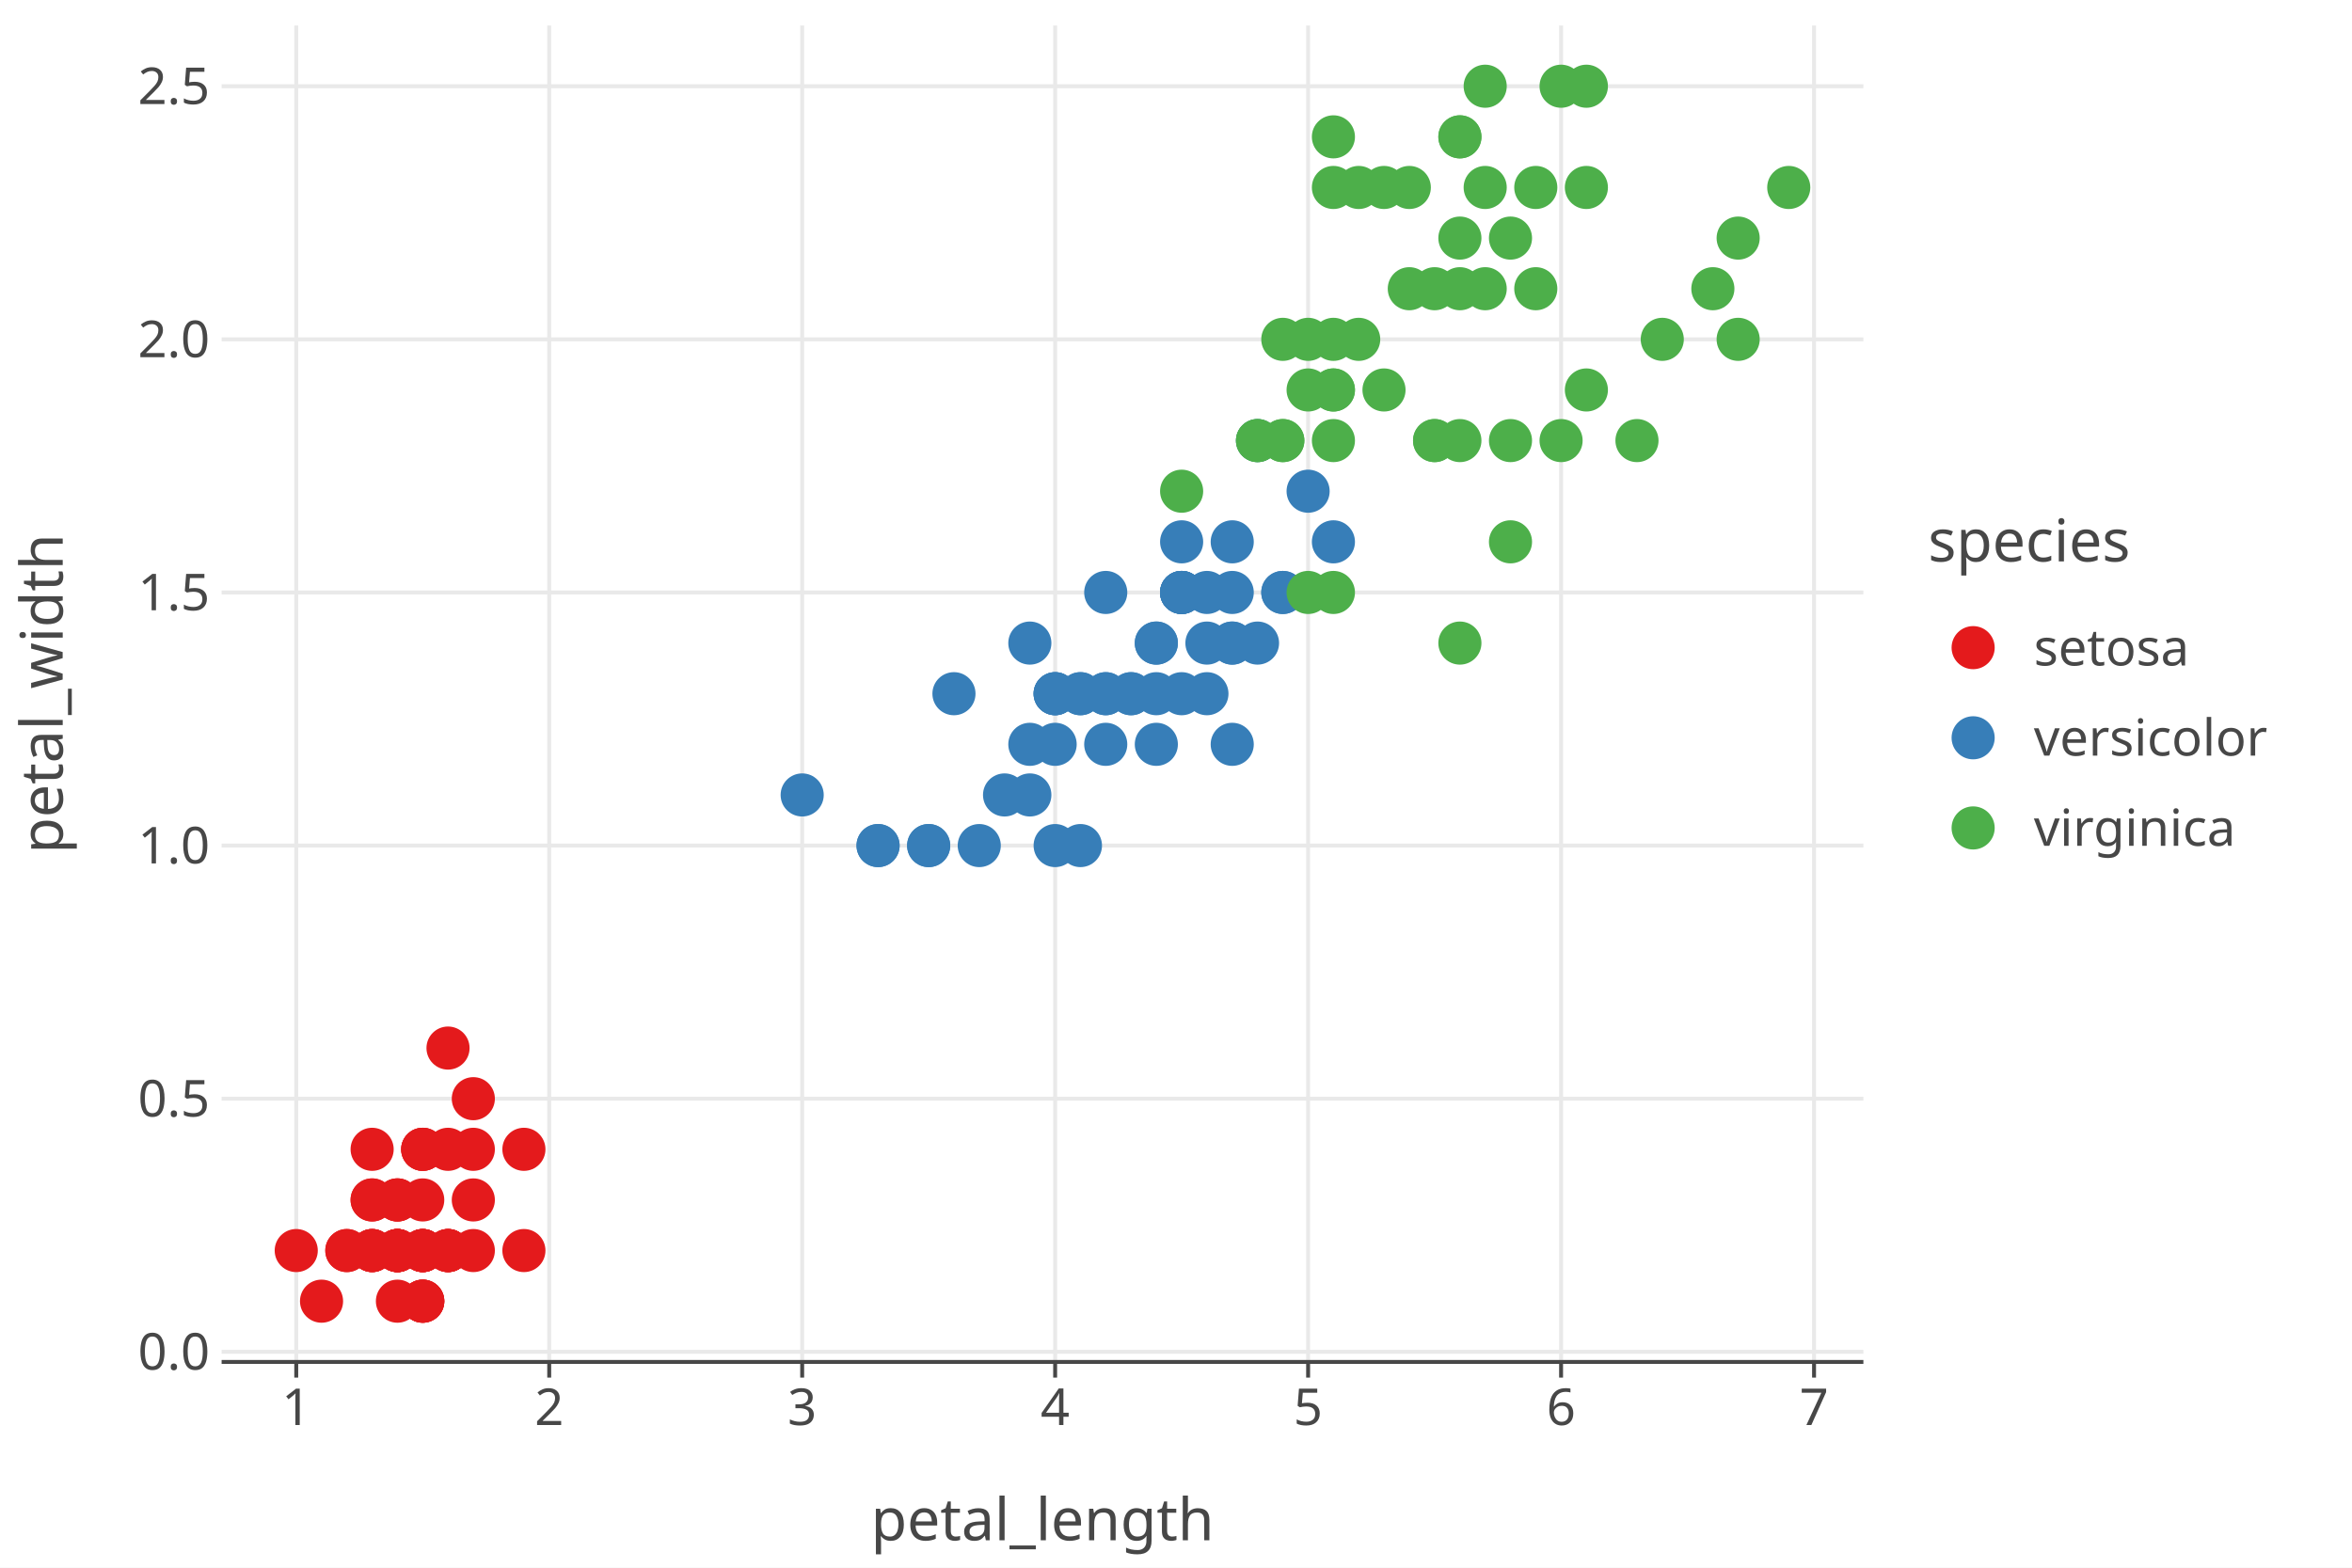
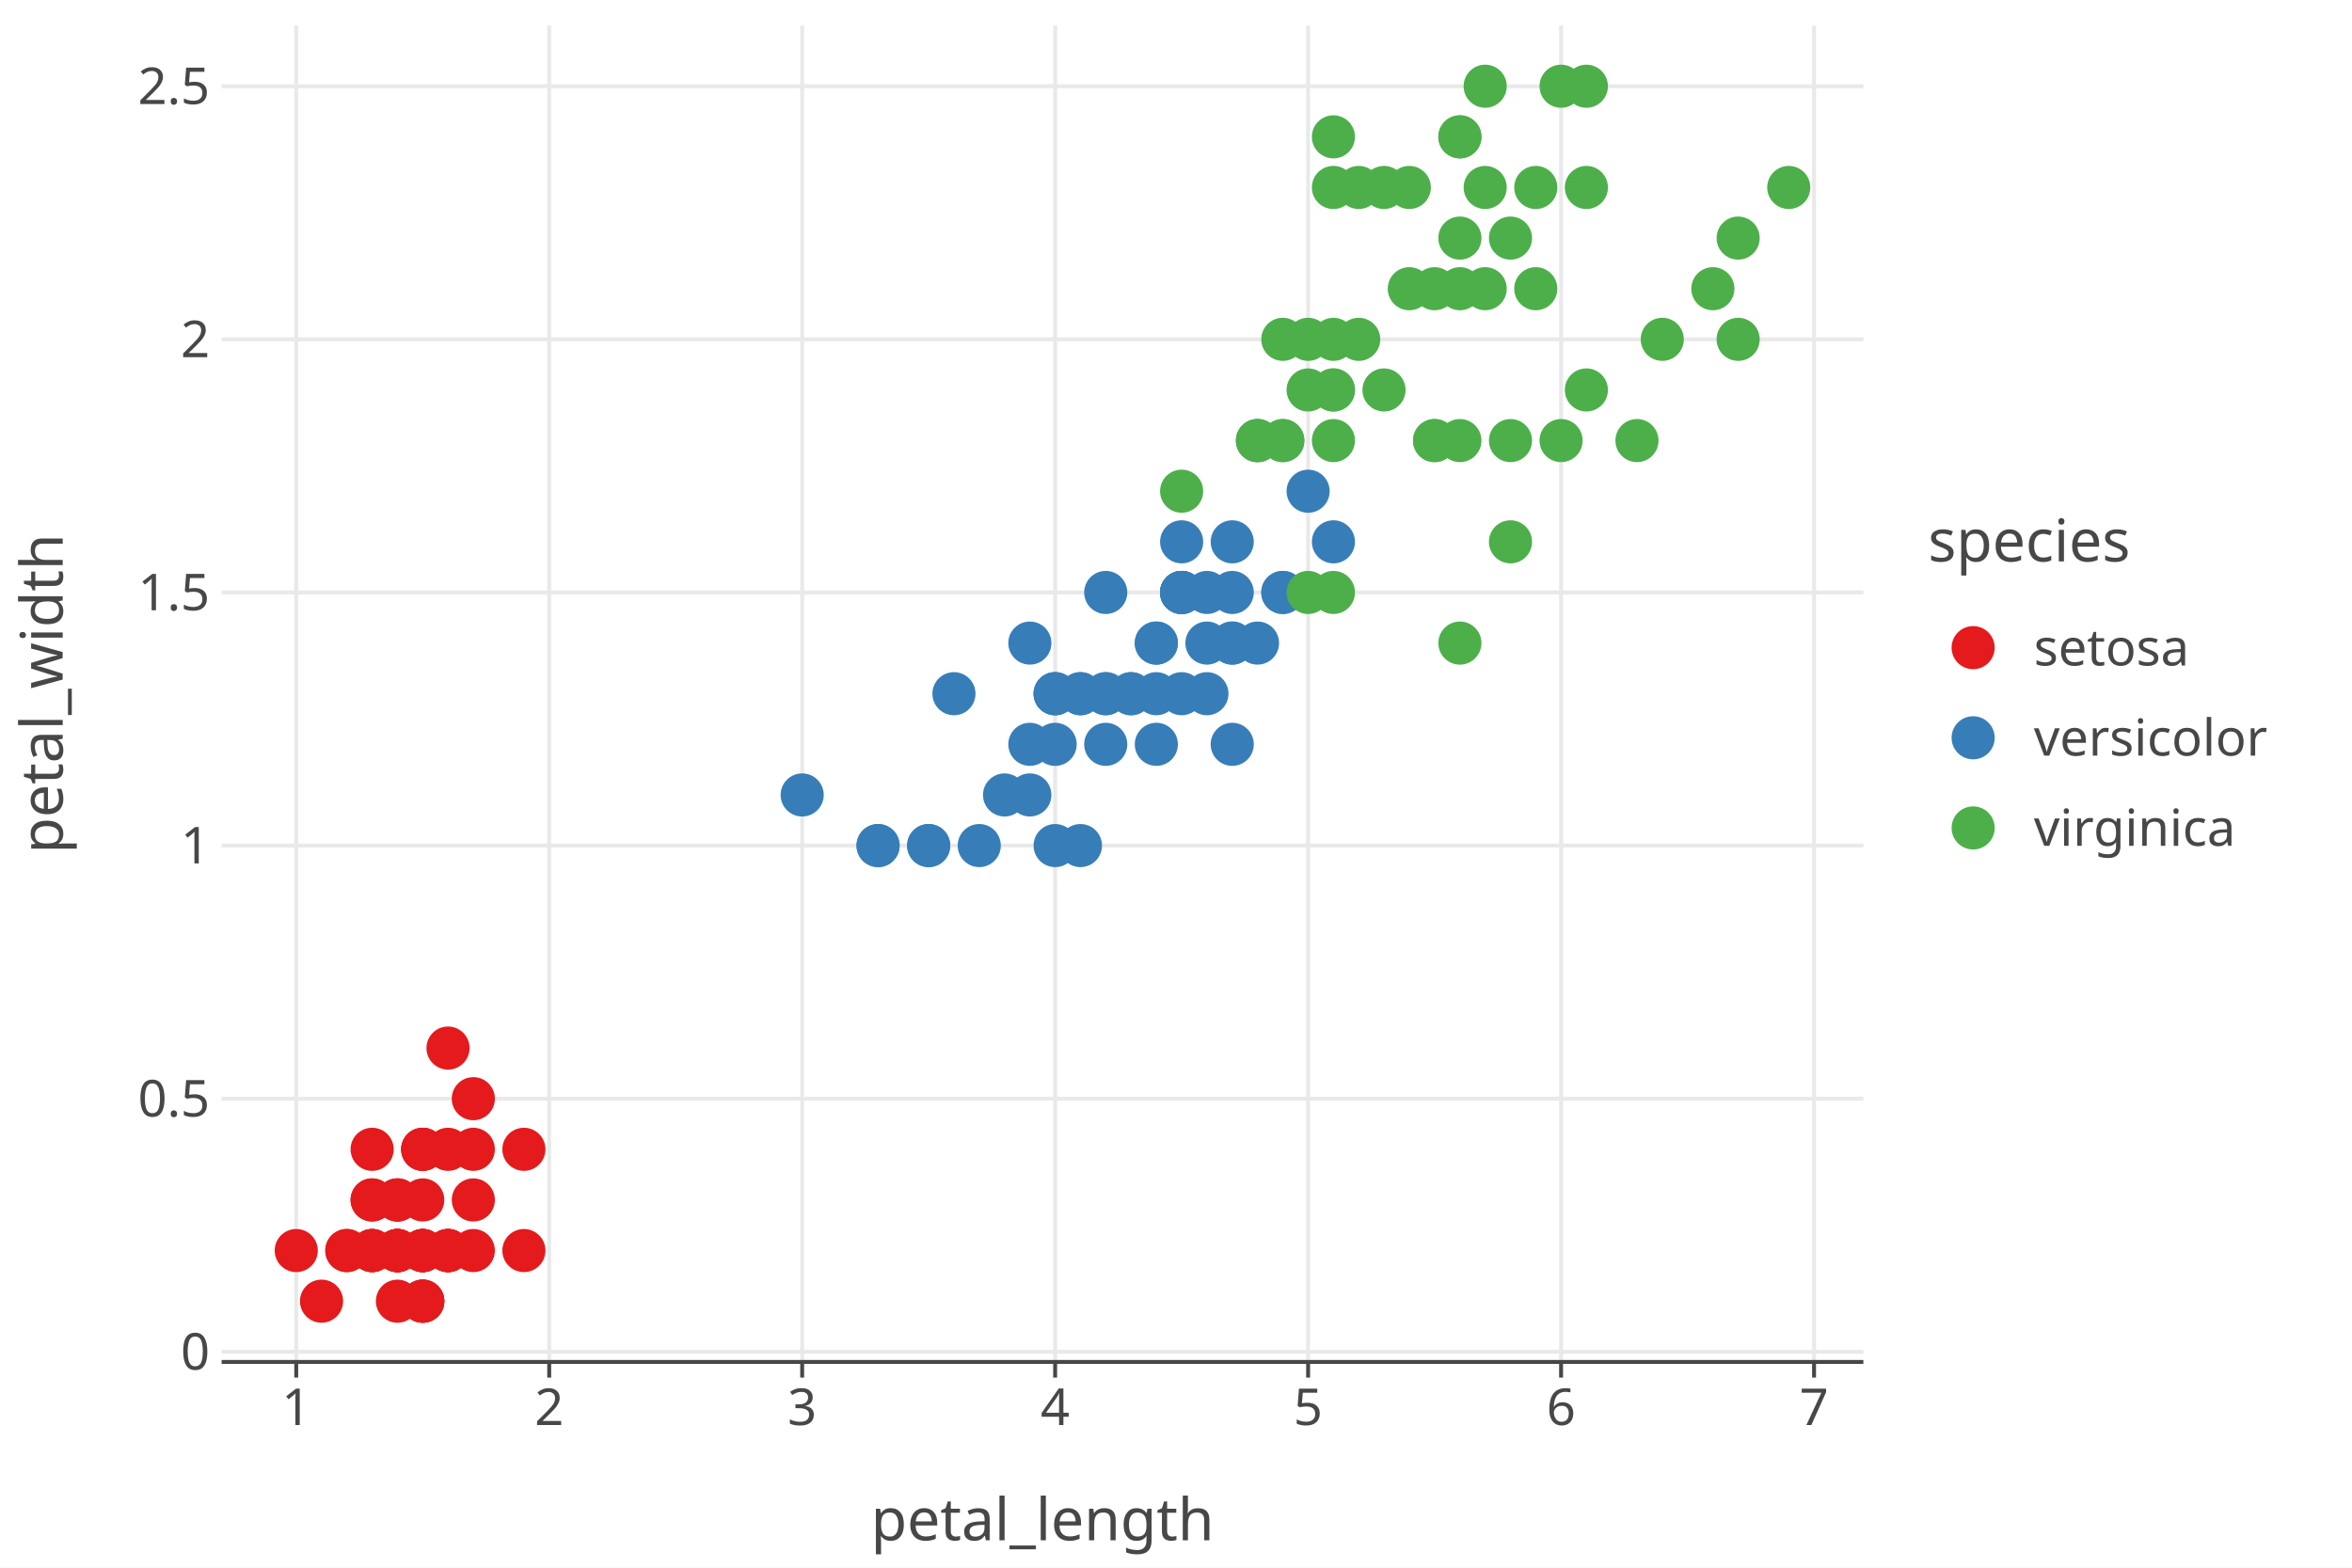
<svg xmlns="http://www.w3.org/2000/svg" display="block" class="plt-container" width="600.0" height="400.0">
  <style type="text/css">
  .plt-container {
   font-family: Lucida Grande, sans-serif;
   user-select: none;
   -webkit-user-select: none;
   -moz-user-select: none;
   -ms-user-select: none;
}
text {
   text-rendering: optimizeLegibility;
}
- #pXMF5iy .plot-title {
+ #pusLozx .plot-title {
fill: #474747;
font-weight: normal;
   font-style: normal;font-family: Lucida Grande, sans-serif;
font-size: 16.0px;

}
- #pXMF5iy .plot-subtitle {
+ #pusLozx .plot-subtitle {
fill: #474747;
font-weight: normal;
   font-style: normal;font-family: Lucida Grande, sans-serif;
font-size: 15.0px;

}
- #pXMF5iy .plot-caption {
- fill: #474747;
- font-weight: normal;
-    font-style: normal;font-family: Lucida Grande, sans-serif;
- font-size: 13.0px;
- 
- }
- #pXMF5iy .hyperlink-element {
+ #pusLozx .plot-caption {
+ fill: #474747;
+ font-weight: normal;
+    font-style: normal;font-family: Lucida Grande, sans-serif;
+ font-size: 13.0px;
+ 
+ }
+ #pusLozx .hyperlink-element {
fill: #118ed8;
font-weight: normal;
   font-style: normal;
}
- #pXMF5iy .legend-title {
+ #pusLozx .legend-title {
fill: #474747;
font-weight: normal;
   font-style: normal;font-family: Lucida Grande, sans-serif;
font-size: 15.0px;

}
- #pXMF5iy .legend-item {
- fill: #474747;
- font-weight: normal;
-    font-style: normal;font-family: Lucida Grande, sans-serif;
- font-size: 13.0px;
- 
- }
- #pXMF5iy .axis-title-x {
+ #pusLozx .legend-item {
+ fill: #474747;
+ font-weight: normal;
+    font-style: normal;font-family: Lucida Grande, sans-serif;
+ font-size: 13.0px;
+ 
+ }
+ #pusLozx .axis-title-x {
fill: #474747;
font-weight: normal;
   font-style: normal;font-family: Lucida Grande, sans-serif;
font-size: 15.0px;

}
- #pXMF5iy .axis-text-x {
- fill: #474747;
- font-weight: normal;
-    font-style: normal;font-family: Lucida Grande, sans-serif;
- font-size: 13.0px;
- 
- }
- #dBiliY1 .axis-tooltip-text-x {
+ #pusLozx .axis-text-x {
+ fill: #474747;
+ font-weight: normal;
+    font-style: normal;font-family: Lucida Grande, sans-serif;
+ font-size: 13.0px;
+ 
+ }
+ #dYIglUQ .axis-tooltip-text-x {
fill: #ffffff;
font-weight: normal;
   font-style: normal;font-family: Lucida Grande, sans-serif;
font-size: 13.0px;

}
- #pXMF5iy .axis-title-y {
+ #pusLozx .axis-title-y {
fill: #474747;
font-weight: normal;
   font-style: normal;font-family: Lucida Grande, sans-serif;
font-size: 15.0px;

}
- #pXMF5iy .axis-text-y {
- fill: #474747;
- font-weight: normal;
-    font-style: normal;font-family: Lucida Grande, sans-serif;
- font-size: 13.0px;
- 
- }
- #dBiliY1 .axis-tooltip-text-y {
+ #pusLozx .axis-text-y {
+ fill: #474747;
+ font-weight: normal;
+    font-style: normal;font-family: Lucida Grande, sans-serif;
+ font-size: 13.0px;
+ 
+ }
+ #dYIglUQ .axis-tooltip-text-y {
fill: #ffffff;
font-weight: normal;
   font-style: normal;font-family: Lucida Grande, sans-serif;
font-size: 13.0px;

}
- #pXMF5iy .facet-strip-text-x {
- fill: #474747;
- font-weight: normal;
-    font-style: normal;font-family: Lucida Grande, sans-serif;
- font-size: 13.0px;
- 
- }
- #pXMF5iy .facet-strip-text-y {
- fill: #474747;
- font-weight: normal;
-    font-style: normal;font-family: Lucida Grande, sans-serif;
- font-size: 13.0px;
- 
- }
- #dBiliY1 .tooltip-text {
- fill: #474747;
- font-weight: normal;
-    font-style: normal;font-family: Lucida Grande, sans-serif;
- font-size: 13.0px;
- 
- }
- #dBiliY1 .tooltip-title {
+ #pusLozx .facet-strip-text-x {
+ fill: #474747;
+ font-weight: normal;
+    font-style: normal;font-family: Lucida Grande, sans-serif;
+ font-size: 13.0px;
+ 
+ }
+ #pusLozx .facet-strip-text-y {
+ fill: #474747;
+ font-weight: normal;
+    font-style: normal;font-family: Lucida Grande, sans-serif;
+ font-size: 13.0px;
+ 
+ }
+ #dYIglUQ .tooltip-text {
+ fill: #474747;
+ font-weight: normal;
+    font-style: normal;font-family: Lucida Grande, sans-serif;
+ font-size: 13.0px;
+ 
+ }
+ #dYIglUQ .tooltip-title {
fill: #474747;
font-weight: bold;
   font-style: normal;font-family: Lucida Grande, sans-serif;
font-size: 13.0px;

}
- #dBiliY1 .tooltip-label {
+ #dYIglUQ .tooltip-label {
fill: #474747;
font-weight: bold;
   font-style: normal;font-family: Lucida Grande, sans-serif;
font-size: 13.0px;

}

  </style>
-   <g id="pXMF5iy">
+   <g id="pusLozx">
    <path fill-rule="evenodd" fill="rgb(255,255,255)" fill-opacity="1.0" d="M0.0 0.0 L0.0 400.0 L600.0 400.0 L600.0 0.0 Z">
    </path>
    <g transform="translate(29.5 6.5 ) ">
      <g>
        <g transform="translate(27.0347 0.0 ) ">
          <g>
            <line x1="19.037" y1="0.0" x2="19.037" y2="341.0" stroke="rgb(233,233,233)" stroke-opacity="1.0" stroke-width="1.0" fill="none">
            </line>
            <line x1="83.57" y1="0.0" x2="83.57" y2="341.0" stroke="rgb(233,233,233)" stroke-opacity="1.0" stroke-width="1.0" fill="none">
            </line>
            <line x1="148.102" y1="0.0" x2="148.102" y2="341.0" stroke="rgb(233,233,233)" stroke-opacity="1.0" stroke-width="1.0" fill="none">
            </line>
            <line x1="212.635" y1="0.0" x2="212.635" y2="341.0" stroke="rgb(233,233,233)" stroke-opacity="1.0" stroke-width="1.0" fill="none">
            </line>
            <line x1="277.168" y1="0.0" x2="277.168" y2="341.0" stroke="rgb(233,233,233)" stroke-opacity="1.0" stroke-width="1.0" fill="none">
            </line>
            <line x1="341.7" y1="0.0" x2="341.7" y2="341.0" stroke="rgb(233,233,233)" stroke-opacity="1.0" stroke-width="1.0" fill="none">
            </line>
            <line x1="406.233" y1="0.0" x2="406.233" y2="341.0" stroke="rgb(233,233,233)" stroke-opacity="1.0" stroke-width="1.0" fill="none">
            </line>
          </g>
        </g>
        <g transform="translate(27.0347 0.0 ) ">
          <g>
            <line x1="0.0" y1="338.417" x2="418.817" y2="338.417" stroke="rgb(233,233,233)" stroke-opacity="1.0" stroke-width="1.0" fill="none">
            </line>
            <line x1="0.0" y1="273.833" x2="418.817" y2="273.833" stroke="rgb(233,233,233)" stroke-opacity="1.0" stroke-width="1.0" fill="none">
            </line>
            <line x1="0.0" y1="209.25" x2="418.817" y2="209.25" stroke="rgb(233,233,233)" stroke-opacity="1.0" stroke-width="1.0" fill="none">
            </line>
            <line x1="0.0" y1="144.667" x2="418.817" y2="144.667" stroke="rgb(233,233,233)" stroke-opacity="1.0" stroke-width="1.0" fill="none">
            </line>
            <line x1="0.0" y1="80.083" x2="418.817" y2="80.083" stroke="rgb(233,233,233)" stroke-opacity="1.0" stroke-width="1.0" fill="none">
            </line>
            <line x1="0.0" y1="15.5" x2="418.817" y2="15.5" stroke="rgb(233,233,233)" stroke-opacity="1.0" stroke-width="1.0" fill="none">
            </line>
          </g>
        </g>
      </g>
-       <g clip-path="url(#c2r52Ez)" clip-bounds-jfx="[rect (27.035, 0.0), (418.817, 341.0)]">
+       <g clip-path="url(#cFHnODW)" clip-bounds-jfx="[rect (27.035, 0.0), (418.817, 341.0)]">
        <g transform="translate(27.0347 0.0 ) ">
          <g>
            <g>
              <g>
                <g>
                  <circle fill="#e41a1c" stroke="#e41a1c" stroke-opacity="0.0" stroke-width="0.0" cx="44.85" cy="312.583" r="5.5" />
                  <circle fill="#e41a1c" stroke="#e41a1c" stroke-opacity="0.0" stroke-width="0.0" cx="44.85" cy="312.583" r="5.5" />
                  <circle fill="#e41a1c" stroke="#e41a1c" stroke-opacity="0.0" stroke-width="0.0" cx="38.397" cy="312.583" r="5.5" />
                  <circle fill="#e41a1c" stroke="#e41a1c" stroke-opacity="0.0" stroke-width="0.0" cx="51.303" cy="312.583" r="5.5" />
                  <circle fill="#e41a1c" stroke="#e41a1c" stroke-opacity="0.0" stroke-width="0.0" cx="44.85" cy="312.583" r="5.5" />
                  <circle fill="#e41a1c" stroke="#e41a1c" stroke-opacity="0.0" stroke-width="0.0" cx="64.21" cy="286.75" r="5.5" />
                  <circle fill="#e41a1c" stroke="#e41a1c" stroke-opacity="0.0" stroke-width="0.0" cx="44.85" cy="299.667" r="5.5" />
                  <circle fill="#e41a1c" stroke="#e41a1c" stroke-opacity="0.0" stroke-width="0.0" cx="51.303" cy="312.583" r="5.5" />
                  <circle fill="#e41a1c" stroke="#e41a1c" stroke-opacity="0.0" stroke-width="0.0" cx="44.85" cy="312.583" r="5.5" />
                  <circle fill="#e41a1c" stroke="#e41a1c" stroke-opacity="0.0" stroke-width="0.0" cx="51.303" cy="325.5" r="5.5" />
                  <circle fill="#e41a1c" stroke="#e41a1c" stroke-opacity="0.0" stroke-width="0.0" cx="51.303" cy="312.583" r="5.5" />
                  <circle fill="#e41a1c" stroke="#e41a1c" stroke-opacity="0.0" stroke-width="0.0" cx="57.757" cy="312.583" r="5.5" />
                  <circle fill="#e41a1c" stroke="#e41a1c" stroke-opacity="0.0" stroke-width="0.0" cx="44.85" cy="325.5" r="5.5" />
                  <circle fill="#e41a1c" stroke="#e41a1c" stroke-opacity="0.0" stroke-width="0.0" cx="25.49" cy="325.5" r="5.5" />
                  <circle fill="#e41a1c" stroke="#e41a1c" stroke-opacity="0.0" stroke-width="0.0" cx="31.944" cy="312.583" r="5.5" />
                  <circle fill="#e41a1c" stroke="#e41a1c" stroke-opacity="0.0" stroke-width="0.0" cx="51.303" cy="286.75" r="5.5" />
                  <circle fill="#e41a1c" stroke="#e41a1c" stroke-opacity="0.0" stroke-width="0.0" cx="38.397" cy="286.75" r="5.5" />
                  <circle fill="#e41a1c" stroke="#e41a1c" stroke-opacity="0.0" stroke-width="0.0" cx="44.85" cy="299.667" r="5.5" />
                  <circle fill="#e41a1c" stroke="#e41a1c" stroke-opacity="0.0" stroke-width="0.0" cx="64.21" cy="299.667" r="5.5" />
                  <circle fill="#e41a1c" stroke="#e41a1c" stroke-opacity="0.0" stroke-width="0.0" cx="51.303" cy="299.667" r="5.5" />
                  <circle fill="#e41a1c" stroke="#e41a1c" stroke-opacity="0.0" stroke-width="0.0" cx="64.21" cy="312.583" r="5.5" />
                  <circle fill="#e41a1c" stroke="#e41a1c" stroke-opacity="0.0" stroke-width="0.0" cx="51.303" cy="286.75" r="5.5" />
                  <circle fill="#e41a1c" stroke="#e41a1c" stroke-opacity="0.0" stroke-width="0.0" cx="19.037" cy="312.583" r="5.5" />
                  <circle fill="#e41a1c" stroke="#e41a1c" stroke-opacity="0.0" stroke-width="0.0" cx="64.21" cy="273.833" r="5.5" />
                  <circle fill="#e41a1c" stroke="#e41a1c" stroke-opacity="0.0" stroke-width="0.0" cx="77.116" cy="312.583" r="5.5" />
                  <circle fill="#e41a1c" stroke="#e41a1c" stroke-opacity="0.0" stroke-width="0.0" cx="57.757" cy="312.583" r="5.5" />
                  <circle fill="#e41a1c" stroke="#e41a1c" stroke-opacity="0.0" stroke-width="0.0" cx="57.757" cy="286.75" r="5.5" />
                  <circle fill="#e41a1c" stroke="#e41a1c" stroke-opacity="0.0" stroke-width="0.0" cx="51.303" cy="312.583" r="5.5" />
                  <circle fill="#e41a1c" stroke="#e41a1c" stroke-opacity="0.0" stroke-width="0.0" cx="44.85" cy="312.583" r="5.5" />
                  <circle fill="#e41a1c" stroke="#e41a1c" stroke-opacity="0.0" stroke-width="0.0" cx="57.757" cy="312.583" r="5.5" />
                  <circle fill="#e41a1c" stroke="#e41a1c" stroke-opacity="0.0" stroke-width="0.0" cx="57.757" cy="312.583" r="5.5" />
                  <circle fill="#e41a1c" stroke="#e41a1c" stroke-opacity="0.0" stroke-width="0.0" cx="51.303" cy="286.75" r="5.5" />
                  <circle fill="#e41a1c" stroke="#e41a1c" stroke-opacity="0.0" stroke-width="0.0" cx="51.303" cy="325.5" r="5.5" />
                  <circle fill="#e41a1c" stroke="#e41a1c" stroke-opacity="0.0" stroke-width="0.0" cx="44.85" cy="312.583" r="5.5" />
                  <circle fill="#e41a1c" stroke="#e41a1c" stroke-opacity="0.0" stroke-width="0.0" cx="51.303" cy="325.5" r="5.5" />
                  <circle fill="#e41a1c" stroke="#e41a1c" stroke-opacity="0.0" stroke-width="0.0" cx="31.944" cy="312.583" r="5.5" />
                  <circle fill="#e41a1c" stroke="#e41a1c" stroke-opacity="0.0" stroke-width="0.0" cx="38.397" cy="312.583" r="5.5" />
                  <circle fill="#e41a1c" stroke="#e41a1c" stroke-opacity="0.0" stroke-width="0.0" cx="51.303" cy="325.5" r="5.5" />
                  <circle fill="#e41a1c" stroke="#e41a1c" stroke-opacity="0.0" stroke-width="0.0" cx="38.397" cy="312.583" r="5.5" />
                  <circle fill="#e41a1c" stroke="#e41a1c" stroke-opacity="0.0" stroke-width="0.0" cx="51.303" cy="312.583" r="5.5" />
                  <circle fill="#e41a1c" stroke="#e41a1c" stroke-opacity="0.0" stroke-width="0.0" cx="38.397" cy="299.667" r="5.5" />
                  <circle fill="#e41a1c" stroke="#e41a1c" stroke-opacity="0.0" stroke-width="0.0" cx="38.397" cy="299.667" r="5.5" />
                  <circle fill="#e41a1c" stroke="#e41a1c" stroke-opacity="0.0" stroke-width="0.0" cx="38.397" cy="312.583" r="5.5" />
                  <circle fill="#e41a1c" stroke="#e41a1c" stroke-opacity="0.0" stroke-width="0.0" cx="57.757" cy="260.917" r="5.5" />
                  <circle fill="#e41a1c" stroke="#e41a1c" stroke-opacity="0.0" stroke-width="0.0" cx="77.116" cy="286.75" r="5.5" />
                  <circle fill="#e41a1c" stroke="#e41a1c" stroke-opacity="0.0" stroke-width="0.0" cx="44.85" cy="299.667" r="5.5" />
                  <circle fill="#e41a1c" stroke="#e41a1c" stroke-opacity="0.0" stroke-width="0.0" cx="57.757" cy="312.583" r="5.5" />
                  <circle fill="#e41a1c" stroke="#e41a1c" stroke-opacity="0.0" stroke-width="0.0" cx="44.85" cy="312.583" r="5.5" />
                  <circle fill="#e41a1c" stroke="#e41a1c" stroke-opacity="0.0" stroke-width="0.0" cx="51.303" cy="312.583" r="5.5" />
                  <circle fill="#e41a1c" stroke="#e41a1c" stroke-opacity="0.0" stroke-width="0.0" cx="44.85" cy="312.583" r="5.5" />
                  <circle fill="#377eb8" stroke="#377eb8" stroke-opacity="0.0" stroke-width="0.0" cx="257.808" cy="157.583" r="5.5" />
                  <circle fill="#377eb8" stroke="#377eb8" stroke-opacity="0.0" stroke-width="0.0" cx="244.901" cy="144.667" r="5.5" />
                  <circle fill="#377eb8" stroke="#377eb8" stroke-opacity="0.0" stroke-width="0.0" cx="270.714" cy="144.667" r="5.5" />
                  <circle fill="#377eb8" stroke="#377eb8" stroke-opacity="0.0" stroke-width="0.0" cx="212.635" cy="170.5" r="5.5" />
                  <circle fill="#377eb8" stroke="#377eb8" stroke-opacity="0.0" stroke-width="0.0" cx="251.355" cy="144.667" r="5.5" />
                  <circle fill="#377eb8" stroke="#377eb8" stroke-opacity="0.0" stroke-width="0.0" cx="244.901" cy="170.5" r="5.5" />
                  <circle fill="#377eb8" stroke="#377eb8" stroke-opacity="0.0" stroke-width="0.0" cx="257.808" cy="131.75" r="5.5" />
                  <circle fill="#377eb8" stroke="#377eb8" stroke-opacity="0.0" stroke-width="0.0" cx="167.462" cy="209.25" r="5.5" />
                  <circle fill="#377eb8" stroke="#377eb8" stroke-opacity="0.0" stroke-width="0.0" cx="251.355" cy="170.5" r="5.5" />
                  <circle fill="#377eb8" stroke="#377eb8" stroke-opacity="0.0" stroke-width="0.0" cx="206.182" cy="157.583" r="5.5" />
                  <circle fill="#377eb8" stroke="#377eb8" stroke-opacity="0.0" stroke-width="0.0" cx="180.369" cy="209.25" r="5.5" />
                  <circle fill="#377eb8" stroke="#377eb8" stroke-opacity="0.0" stroke-width="0.0" cx="225.542" cy="144.667" r="5.5" />
                  <circle fill="#377eb8" stroke="#377eb8" stroke-opacity="0.0" stroke-width="0.0" cx="212.635" cy="209.25" r="5.5" />
                  <circle fill="#377eb8" stroke="#377eb8" stroke-opacity="0.0" stroke-width="0.0" cx="257.808" cy="157.583" r="5.5" />
                  <circle fill="#377eb8" stroke="#377eb8" stroke-opacity="0.0" stroke-width="0.0" cx="186.822" cy="170.5" r="5.5" />
                  <circle fill="#377eb8" stroke="#377eb8" stroke-opacity="0.0" stroke-width="0.0" cx="238.448" cy="157.583" r="5.5" />
                  <circle fill="#377eb8" stroke="#377eb8" stroke-opacity="0.0" stroke-width="0.0" cx="244.901" cy="144.667" r="5.5" />
                  <circle fill="#377eb8" stroke="#377eb8" stroke-opacity="0.0" stroke-width="0.0" cx="219.088" cy="209.25" r="5.5" />
                  <circle fill="#377eb8" stroke="#377eb8" stroke-opacity="0.0" stroke-width="0.0" cx="244.901" cy="144.667" r="5.5" />
                  <circle fill="#377eb8" stroke="#377eb8" stroke-opacity="0.0" stroke-width="0.0" cx="206.182" cy="196.333" r="5.5" />
                  <circle fill="#377eb8" stroke="#377eb8" stroke-opacity="0.0" stroke-width="0.0" cx="264.261" cy="105.917" r="5.5" />
                  <circle fill="#377eb8" stroke="#377eb8" stroke-opacity="0.0" stroke-width="0.0" cx="212.635" cy="170.5" r="5.5" />
                  <circle fill="#377eb8" stroke="#377eb8" stroke-opacity="0.0" stroke-width="0.0" cx="270.714" cy="144.667" r="5.5" />
                  <circle fill="#377eb8" stroke="#377eb8" stroke-opacity="0.0" stroke-width="0.0" cx="257.808" cy="183.417" r="5.5" />
                  <circle fill="#377eb8" stroke="#377eb8" stroke-opacity="0.0" stroke-width="0.0" cx="231.995" cy="170.5" r="5.5" />
                  <circle fill="#377eb8" stroke="#377eb8" stroke-opacity="0.0" stroke-width="0.0" cx="238.448" cy="157.583" r="5.5" />
                  <circle fill="#377eb8" stroke="#377eb8" stroke-opacity="0.0" stroke-width="0.0" cx="264.261" cy="157.583" r="5.5" />
                  <circle fill="#377eb8" stroke="#377eb8" stroke-opacity="0.0" stroke-width="0.0" cx="277.168" cy="118.833" r="5.5" />
                  <circle fill="#377eb8" stroke="#377eb8" stroke-opacity="0.0" stroke-width="0.0" cx="244.901" cy="144.667" r="5.5" />
                  <circle fill="#377eb8" stroke="#377eb8" stroke-opacity="0.0" stroke-width="0.0" cx="180.369" cy="209.25" r="5.5" />
                  <circle fill="#377eb8" stroke="#377eb8" stroke-opacity="0.0" stroke-width="0.0" cx="199.729" cy="196.333" r="5.5" />
                  <circle fill="#377eb8" stroke="#377eb8" stroke-opacity="0.0" stroke-width="0.0" cx="193.275" cy="209.25" r="5.5" />
                  <circle fill="#377eb8" stroke="#377eb8" stroke-opacity="0.0" stroke-width="0.0" cx="206.182" cy="183.417" r="5.5" />
                  <circle fill="#377eb8" stroke="#377eb8" stroke-opacity="0.0" stroke-width="0.0" cx="283.621" cy="131.75" r="5.5" />
                  <circle fill="#377eb8" stroke="#377eb8" stroke-opacity="0.0" stroke-width="0.0" cx="244.901" cy="144.667" r="5.5" />
                  <circle fill="#377eb8" stroke="#377eb8" stroke-opacity="0.0" stroke-width="0.0" cx="244.901" cy="131.75" r="5.5" />
                  <circle fill="#377eb8" stroke="#377eb8" stroke-opacity="0.0" stroke-width="0.0" cx="257.808" cy="144.667" r="5.5" />
                  <circle fill="#377eb8" stroke="#377eb8" stroke-opacity="0.0" stroke-width="0.0" cx="238.448" cy="170.5" r="5.5" />
                  <circle fill="#377eb8" stroke="#377eb8" stroke-opacity="0.0" stroke-width="0.0" cx="219.088" cy="170.5" r="5.5" />
                  <circle fill="#377eb8" stroke="#377eb8" stroke-opacity="0.0" stroke-width="0.0" cx="212.635" cy="170.5" r="5.5" />
                  <circle fill="#377eb8" stroke="#377eb8" stroke-opacity="0.0" stroke-width="0.0" cx="238.448" cy="183.417" r="5.5" />
                  <circle fill="#377eb8" stroke="#377eb8" stroke-opacity="0.0" stroke-width="0.0" cx="251.355" cy="157.583" r="5.5" />
                  <circle fill="#377eb8" stroke="#377eb8" stroke-opacity="0.0" stroke-width="0.0" cx="212.635" cy="183.417" r="5.5" />
                  <circle fill="#377eb8" stroke="#377eb8" stroke-opacity="0.0" stroke-width="0.0" cx="167.462" cy="209.25" r="5.5" />
                  <circle fill="#377eb8" stroke="#377eb8" stroke-opacity="0.0" stroke-width="0.0" cx="225.542" cy="170.5" r="5.5" />
                  <circle fill="#377eb8" stroke="#377eb8" stroke-opacity="0.0" stroke-width="0.0" cx="225.542" cy="183.417" r="5.5" />
                  <circle fill="#377eb8" stroke="#377eb8" stroke-opacity="0.0" stroke-width="0.0" cx="225.542" cy="170.5" r="5.5" />
                  <circle fill="#377eb8" stroke="#377eb8" stroke-opacity="0.0" stroke-width="0.0" cx="231.995" cy="170.5" r="5.5" />
                  <circle fill="#377eb8" stroke="#377eb8" stroke-opacity="0.0" stroke-width="0.0" cx="148.102" cy="196.333" r="5.5" />
                  <circle fill="#377eb8" stroke="#377eb8" stroke-opacity="0.0" stroke-width="0.0" cx="219.088" cy="170.5" r="5.5" />
                  <circle fill="#4daf4a" stroke="#4daf4a" stroke-opacity="0.0" stroke-width="0.0" cx="341.7" cy="15.5" r="5.5" />
                  <circle fill="#4daf4a" stroke="#4daf4a" stroke-opacity="0.0" stroke-width="0.0" cx="283.621" cy="93" r="5.5" />
                  <circle fill="#4daf4a" stroke="#4daf4a" stroke-opacity="0.0" stroke-width="0.0" cx="335.247" cy="67.167" r="5.5" />
                  <circle fill="#4daf4a" stroke="#4daf4a" stroke-opacity="0.0" stroke-width="0.0" cx="315.887" cy="105.917" r="5.5" />
                  <circle fill="#4daf4a" stroke="#4daf4a" stroke-opacity="0.0" stroke-width="0.0" cx="328.794" cy="54.25" r="5.5" />
                  <circle fill="#4daf4a" stroke="#4daf4a" stroke-opacity="0.0" stroke-width="0.0" cx="380.42" cy="67.167" r="5.5" />
                  <circle fill="#4daf4a" stroke="#4daf4a" stroke-opacity="0.0" stroke-width="0.0" cx="244.901" cy="118.833" r="5.5" />
                  <circle fill="#4daf4a" stroke="#4daf4a" stroke-opacity="0.0" stroke-width="0.0" cx="361.06" cy="105.917" r="5.5" />
                  <circle fill="#4daf4a" stroke="#4daf4a" stroke-opacity="0.0" stroke-width="0.0" cx="328.794" cy="105.917" r="5.5" />
                  <circle fill="#4daf4a" stroke="#4daf4a" stroke-opacity="0.0" stroke-width="0.0" cx="348.154" cy="15.5" r="5.5" />
                  <circle fill="#4daf4a" stroke="#4daf4a" stroke-opacity="0.0" stroke-width="0.0" cx="283.621" cy="80.083" r="5.5" />
                  <circle fill="#4daf4a" stroke="#4daf4a" stroke-opacity="0.0" stroke-width="0.0" cx="296.527" cy="93" r="5.5" />
                  <circle fill="#4daf4a" stroke="#4daf4a" stroke-opacity="0.0" stroke-width="0.0" cx="309.434" cy="67.167" r="5.5" />
                  <circle fill="#4daf4a" stroke="#4daf4a" stroke-opacity="0.0" stroke-width="0.0" cx="277.168" cy="80.083" r="5.5" />
                  <circle fill="#4daf4a" stroke="#4daf4a" stroke-opacity="0.0" stroke-width="0.0" cx="283.621" cy="28.417" r="5.5" />
                  <circle fill="#4daf4a" stroke="#4daf4a" stroke-opacity="0.0" stroke-width="0.0" cx="296.527" cy="41.333" r="5.5" />
                  <circle fill="#4daf4a" stroke="#4daf4a" stroke-opacity="0.0" stroke-width="0.0" cx="309.434" cy="105.917" r="5.5" />
                  <circle fill="#4daf4a" stroke="#4daf4a" stroke-opacity="0.0" stroke-width="0.0" cx="386.873" cy="54.25" r="5.5" />
                  <circle fill="#4daf4a" stroke="#4daf4a" stroke-opacity="0.0" stroke-width="0.0" cx="399.78" cy="41.333" r="5.5" />
                  <circle fill="#4daf4a" stroke="#4daf4a" stroke-opacity="0.0" stroke-width="0.0" cx="277.168" cy="144.667" r="5.5" />
                  <circle fill="#4daf4a" stroke="#4daf4a" stroke-opacity="0.0" stroke-width="0.0" cx="322.341" cy="41.333" r="5.5" />
                  <circle fill="#4daf4a" stroke="#4daf4a" stroke-opacity="0.0" stroke-width="0.0" cx="270.714" cy="80.083" r="5.5" />
                  <circle fill="#4daf4a" stroke="#4daf4a" stroke-opacity="0.0" stroke-width="0.0" cx="386.873" cy="80.083" r="5.5" />
                  <circle fill="#4daf4a" stroke="#4daf4a" stroke-opacity="0.0" stroke-width="0.0" cx="270.714" cy="105.917" r="5.5" />
                  <circle fill="#4daf4a" stroke="#4daf4a" stroke-opacity="0.0" stroke-width="0.0" cx="322.341" cy="67.167" r="5.5" />
                  <circle fill="#4daf4a" stroke="#4daf4a" stroke-opacity="0.0" stroke-width="0.0" cx="341.7" cy="105.917" r="5.5" />
                  <circle fill="#4daf4a" stroke="#4daf4a" stroke-opacity="0.0" stroke-width="0.0" cx="264.261" cy="105.917" r="5.5" />
                  <circle fill="#4daf4a" stroke="#4daf4a" stroke-opacity="0.0" stroke-width="0.0" cx="270.714" cy="105.917" r="5.5" />
                  <circle fill="#4daf4a" stroke="#4daf4a" stroke-opacity="0.0" stroke-width="0.0" cx="315.887" cy="67.167" r="5.5" />
                  <circle fill="#4daf4a" stroke="#4daf4a" stroke-opacity="0.0" stroke-width="0.0" cx="328.794" cy="131.75" r="5.5" />
                  <circle fill="#4daf4a" stroke="#4daf4a" stroke-opacity="0.0" stroke-width="0.0" cx="348.154" cy="93" r="5.5" />
                  <circle fill="#4daf4a" stroke="#4daf4a" stroke-opacity="0.0" stroke-width="0.0" cx="367.513" cy="80.083" r="5.5" />
                  <circle fill="#4daf4a" stroke="#4daf4a" stroke-opacity="0.0" stroke-width="0.0" cx="315.887" cy="54.25" r="5.5" />
                  <circle fill="#4daf4a" stroke="#4daf4a" stroke-opacity="0.0" stroke-width="0.0" cx="283.621" cy="144.667" r="5.5" />
                  <circle fill="#4daf4a" stroke="#4daf4a" stroke-opacity="0.0" stroke-width="0.0" cx="315.887" cy="157.583" r="5.5" />
                  <circle fill="#4daf4a" stroke="#4daf4a" stroke-opacity="0.0" stroke-width="0.0" cx="348.154" cy="41.333" r="5.5" />
                  <circle fill="#4daf4a" stroke="#4daf4a" stroke-opacity="0.0" stroke-width="0.0" cx="315.887" cy="28.417" r="5.5" />
                  <circle fill="#4daf4a" stroke="#4daf4a" stroke-opacity="0.0" stroke-width="0.0" cx="309.434" cy="105.917" r="5.5" />
                  <circle fill="#4daf4a" stroke="#4daf4a" stroke-opacity="0.0" stroke-width="0.0" cx="264.261" cy="105.917" r="5.5" />
                  <circle fill="#4daf4a" stroke="#4daf4a" stroke-opacity="0.0" stroke-width="0.0" cx="302.981" cy="67.167" r="5.5" />
                  <circle fill="#4daf4a" stroke="#4daf4a" stroke-opacity="0.0" stroke-width="0.0" cx="315.887" cy="28.417" r="5.5" />
                  <circle fill="#4daf4a" stroke="#4daf4a" stroke-opacity="0.0" stroke-width="0.0" cx="283.621" cy="41.333" r="5.5" />
                  <circle fill="#4daf4a" stroke="#4daf4a" stroke-opacity="0.0" stroke-width="0.0" cx="283.621" cy="93" r="5.5" />
                  <circle fill="#4daf4a" stroke="#4daf4a" stroke-opacity="0.0" stroke-width="0.0" cx="335.247" cy="41.333" r="5.5" />
                  <circle fill="#4daf4a" stroke="#4daf4a" stroke-opacity="0.0" stroke-width="0.0" cx="322.341" cy="15.5" r="5.5" />
                  <circle fill="#4daf4a" stroke="#4daf4a" stroke-opacity="0.0" stroke-width="0.0" cx="290.074" cy="41.333" r="5.5" />
                  <circle fill="#4daf4a" stroke="#4daf4a" stroke-opacity="0.0" stroke-width="0.0" cx="277.168" cy="93" r="5.5" />
                  <circle fill="#4daf4a" stroke="#4daf4a" stroke-opacity="0.0" stroke-width="0.0" cx="290.074" cy="80.083" r="5.5" />
                  <circle fill="#4daf4a" stroke="#4daf4a" stroke-opacity="0.0" stroke-width="0.0" cx="302.981" cy="41.333" r="5.5" />
                  <circle fill="#4daf4a" stroke="#4daf4a" stroke-opacity="0.0" stroke-width="0.0" cx="283.621" cy="105.917" r="5.5" />
                </g>
              </g>
            </g>
          </g>
        </g>
        <defs>
-           <clipPath id="c2r52Ez">
+           <clipPath id="cFHnODW">
            <rect x="27.035" y="0.0" width="418.817" height="341.0">
            </rect>
          </clipPath>
        </defs>
      </g>
      <g>
        <g transform="translate(27.0347 341.0 ) ">
          <g transform="translate(19.03713 0.0 ) ">
            <line stroke-width="1.0" stroke="rgb(71,71,71)" stroke-opacity="1.0" x2="0.0" y2="4.0">
            </line>
            <g transform="translate(0.0 7.0 ) ">
              <text class="axis-text-x" text-anchor="middle" dy="0.7em">
                <tspan>1</tspan>
              </text>
            </g>
          </g>
          <g transform="translate(83.56976 0.0 ) ">
            <line stroke-width="1.0" stroke="rgb(71,71,71)" stroke-opacity="1.0" x2="0.0" y2="4.0">
            </line>
            <g transform="translate(0.0 7.0 ) ">
              <text class="axis-text-x" text-anchor="middle" dy="0.7em">
                <tspan>2</tspan>
              </text>
            </g>
          </g>
          <g transform="translate(148.1024 0.0 ) ">
            <line stroke-width="1.0" stroke="rgb(71,71,71)" stroke-opacity="1.0" x2="0.0" y2="4.0">
            </line>
            <g transform="translate(0.0 7.0 ) ">
              <text class="axis-text-x" text-anchor="middle" dy="0.7em">
                <tspan>3</tspan>
              </text>
            </g>
          </g>
          <g transform="translate(212.635 0.0 ) ">
            <line stroke-width="1.0" stroke="rgb(71,71,71)" stroke-opacity="1.0" x2="0.0" y2="4.0">
            </line>
            <g transform="translate(0.0 7.0 ) ">
              <text class="axis-text-x" text-anchor="middle" dy="0.7em">
                <tspan>4</tspan>
              </text>
            </g>
          </g>
          <g transform="translate(277.1677 0.0 ) ">
            <line stroke-width="1.0" stroke="rgb(71,71,71)" stroke-opacity="1.0" x2="0.0" y2="4.0">
            </line>
            <g transform="translate(0.0 7.0 ) ">
              <text class="axis-text-x" text-anchor="middle" dy="0.7em">
                <tspan>5</tspan>
              </text>
            </g>
          </g>
          <g transform="translate(341.7003 0.0 ) ">
            <line stroke-width="1.0" stroke="rgb(71,71,71)" stroke-opacity="1.0" x2="0.0" y2="4.0">
            </line>
            <g transform="translate(0.0 7.0 ) ">
              <text class="axis-text-x" text-anchor="middle" dy="0.7em">
                <tspan>6</tspan>
              </text>
            </g>
          </g>
          <g transform="translate(406.2329 0.0 ) ">
            <line stroke-width="1.0" stroke="rgb(71,71,71)" stroke-opacity="1.0" x2="0.0" y2="4.0">
            </line>
            <g transform="translate(0.0 7.0 ) ">
              <text class="axis-text-x" text-anchor="middle" dy="0.7em">
                <tspan>7</tspan>
              </text>
            </g>
          </g>
          <line x1="0.0" y1="0.0" x2="418.817" y2="0.0" stroke-width="1.0" stroke="rgb(71,71,71)" stroke-opacity="1.0">
          </line>
        </g>
        <g transform="translate(27.0347 0.0 ) ">
          <g transform="translate(0.0 338.4167 ) ">
            <g transform="translate(-3.0 0.0 ) ">
              <text class="axis-text-y" text-anchor="end" dy="0.35em">
-                 <tspan>0.0</tspan>
+                 <tspan>0</tspan>
              </text>
            </g>
          </g>
          <g transform="translate(0.0 273.8333 ) ">
            <g transform="translate(-3.0 0.0 ) ">
              <text class="axis-text-y" text-anchor="end" dy="0.35em">
                <tspan>0.5</tspan>
              </text>
            </g>
          </g>
          <g transform="translate(0.0 209.25 ) ">
            <g transform="translate(-3.0 0.0 ) ">
              <text class="axis-text-y" text-anchor="end" dy="0.35em">
-                 <tspan>1.0</tspan>
+                 <tspan>1</tspan>
              </text>
            </g>
          </g>
          <g transform="translate(0.0 144.6667 ) ">
            <g transform="translate(-3.0 0.0 ) ">
              <text class="axis-text-y" text-anchor="end" dy="0.35em">
                <tspan>1.5</tspan>
              </text>
            </g>
          </g>
          <g transform="translate(0.0 80.08333 ) ">
            <g transform="translate(-3.0 0.0 ) ">
              <text class="axis-text-y" text-anchor="end" dy="0.35em">
-                 <tspan>2.0</tspan>
+                 <tspan>2</tspan>
              </text>
            </g>
          </g>
          <g transform="translate(0.0 15.5 ) ">
            <g transform="translate(-3.0 0.0 ) ">
              <text class="axis-text-y" text-anchor="end" dy="0.35em">
                <tspan>2.5</tspan>
              </text>
            </g>
          </g>
        </g>
      </g>
    </g>
    <g transform="translate(16.0 177.0 ) rotate(-90.0 ) ">
      <text class="axis-title-y" y="0.0" text-anchor="middle">
        <tspan>petal_width</tspan>
      </text>
    </g>
    <g transform="translate(265.9431 393.0 ) ">
      <text class="axis-title-x" y="0.0" text-anchor="middle">
        <tspan>petal_length</tspan>
      </text>
    </g>
    <g transform="translate(486.8515 126.25 ) ">
      <rect x="0.0" y="0.0" height="101.5" width="113.149" stroke="rgb(71,71,71)" stroke-opacity="1.0" stroke-width="0.0" fill="rgb(255,255,255)" fill-opacity="1.0">
      </rect>
      <g transform="translate(5.0 5.0 ) ">
        <g transform="translate(0.0 12.0 ) ">
          <text class="legend-title" y="0.0">
            <tspan>species</tspan>
          </text>
        </g>
        <g transform="translate(0.0 22.5 ) ">
          <g transform="">
            <g>
              <g transform="translate(1.0 1.0 ) ">
                <g>
                  <g>
                    <circle fill="#e41a1c" stroke="#e41a1c" stroke-opacity="0.0" stroke-width="0.0" cx="10.5" cy="10.5" r="5.5" />
                  </g>
                </g>
              </g>
            </g>
            <g transform="translate(26.9903 16.05 ) ">
              <text class="legend-item" y="0.0">
                <tspan>setosa</tspan>
              </text>
            </g>
          </g>
          <g transform="translate(0.0 23.0 ) ">
            <g>
              <g transform="translate(1.0 1.0 ) ">
                <g>
                  <g>
                    <circle fill="#377eb8" stroke="#377eb8" stroke-opacity="0.0" stroke-width="0.0" cx="10.5" cy="10.5" r="5.5" />
                  </g>
                </g>
              </g>
            </g>
            <g transform="translate(26.9903 16.05 ) ">
              <text class="legend-item" y="0.0">
                <tspan>versicolor</tspan>
              </text>
            </g>
          </g>
          <g transform="translate(0.0 46.0 ) ">
            <g>
              <g transform="translate(1.0 1.0 ) ">
                <g>
                  <g>
                    <circle fill="#4daf4a" stroke="#4daf4a" stroke-opacity="0.0" stroke-width="0.0" cx="10.5" cy="10.5" r="5.5" />
                  </g>
                </g>
              </g>
            </g>
            <g transform="translate(26.9903 16.05 ) ">
              <text class="legend-item" y="0.0">
                <tspan>virginica</tspan>
              </text>
            </g>
          </g>
        </g>
      </g>
    </g>
    <path fill="rgb(0,0,0)" fill-opacity="0.0" stroke="rgb(71,71,71)" stroke-opacity="1.0" stroke-width="0.0" d="M0.0 0.0 L0.0 400.0 L600.0 400.0 L600.0 0.0 Z" pointer-events="none">
    </path>
  </g>
-   <g id="dBiliY1">
+   <g id="dYIglUQ">
  </g>
</svg>
